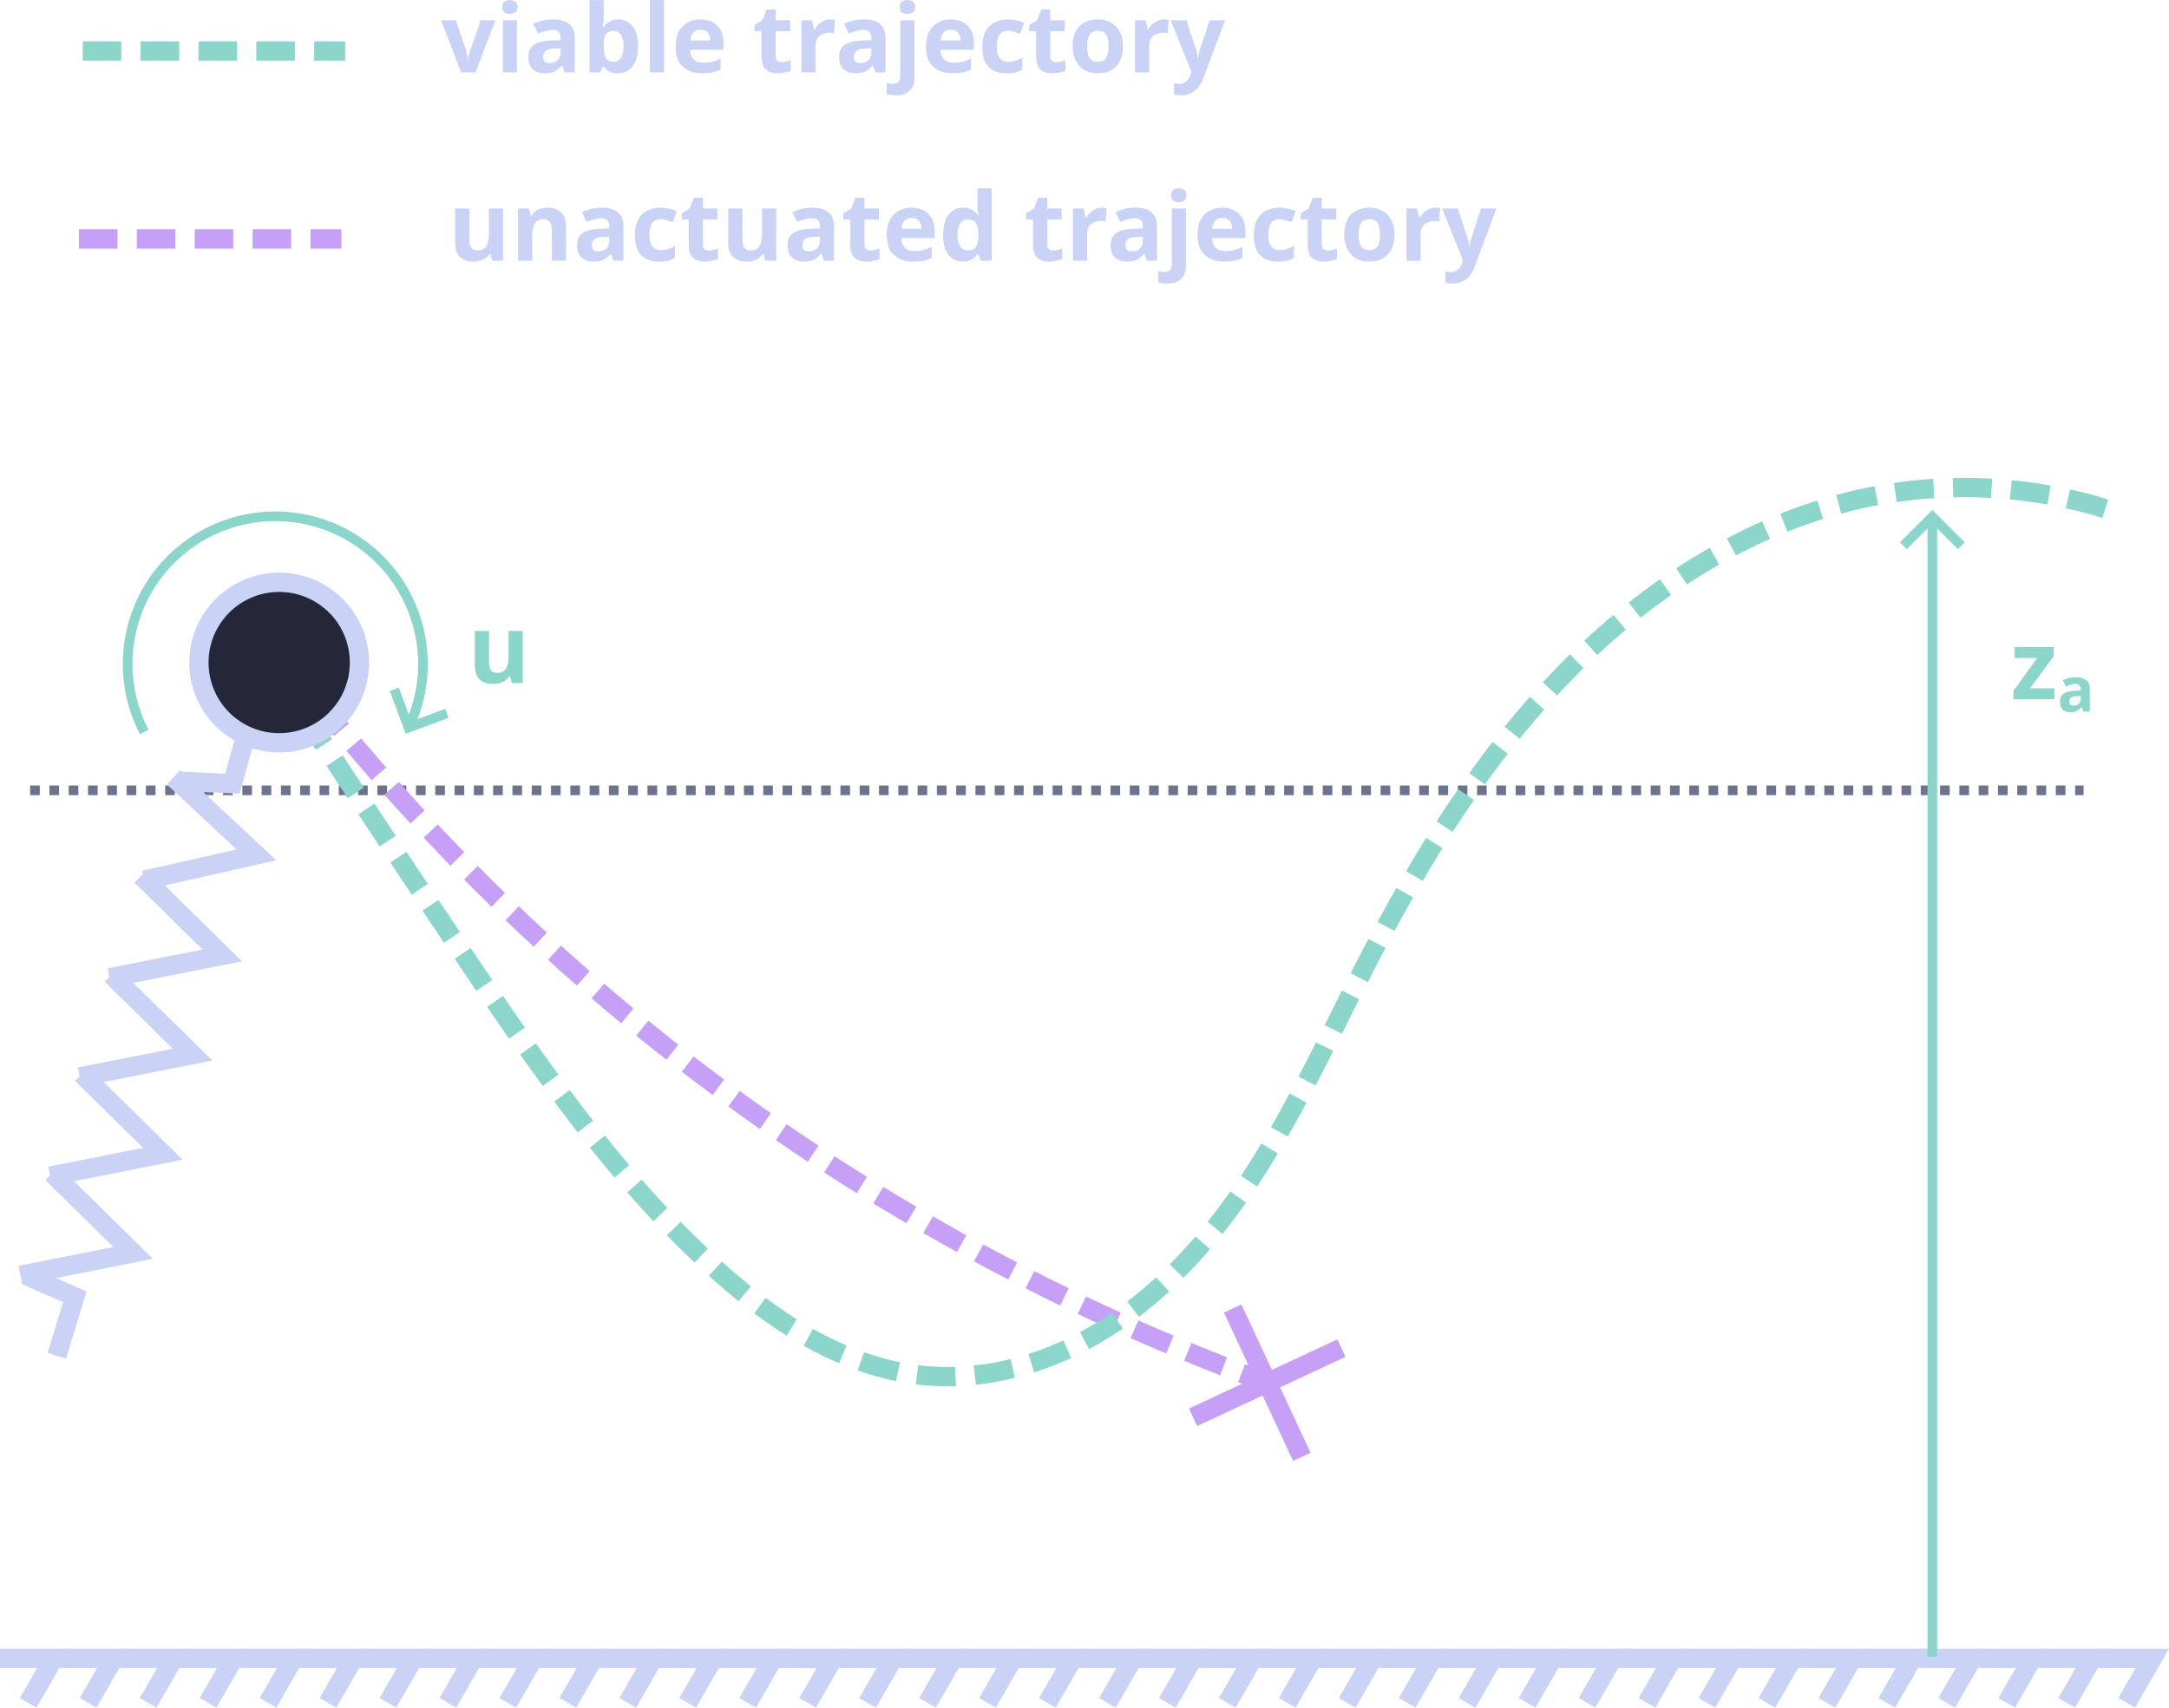
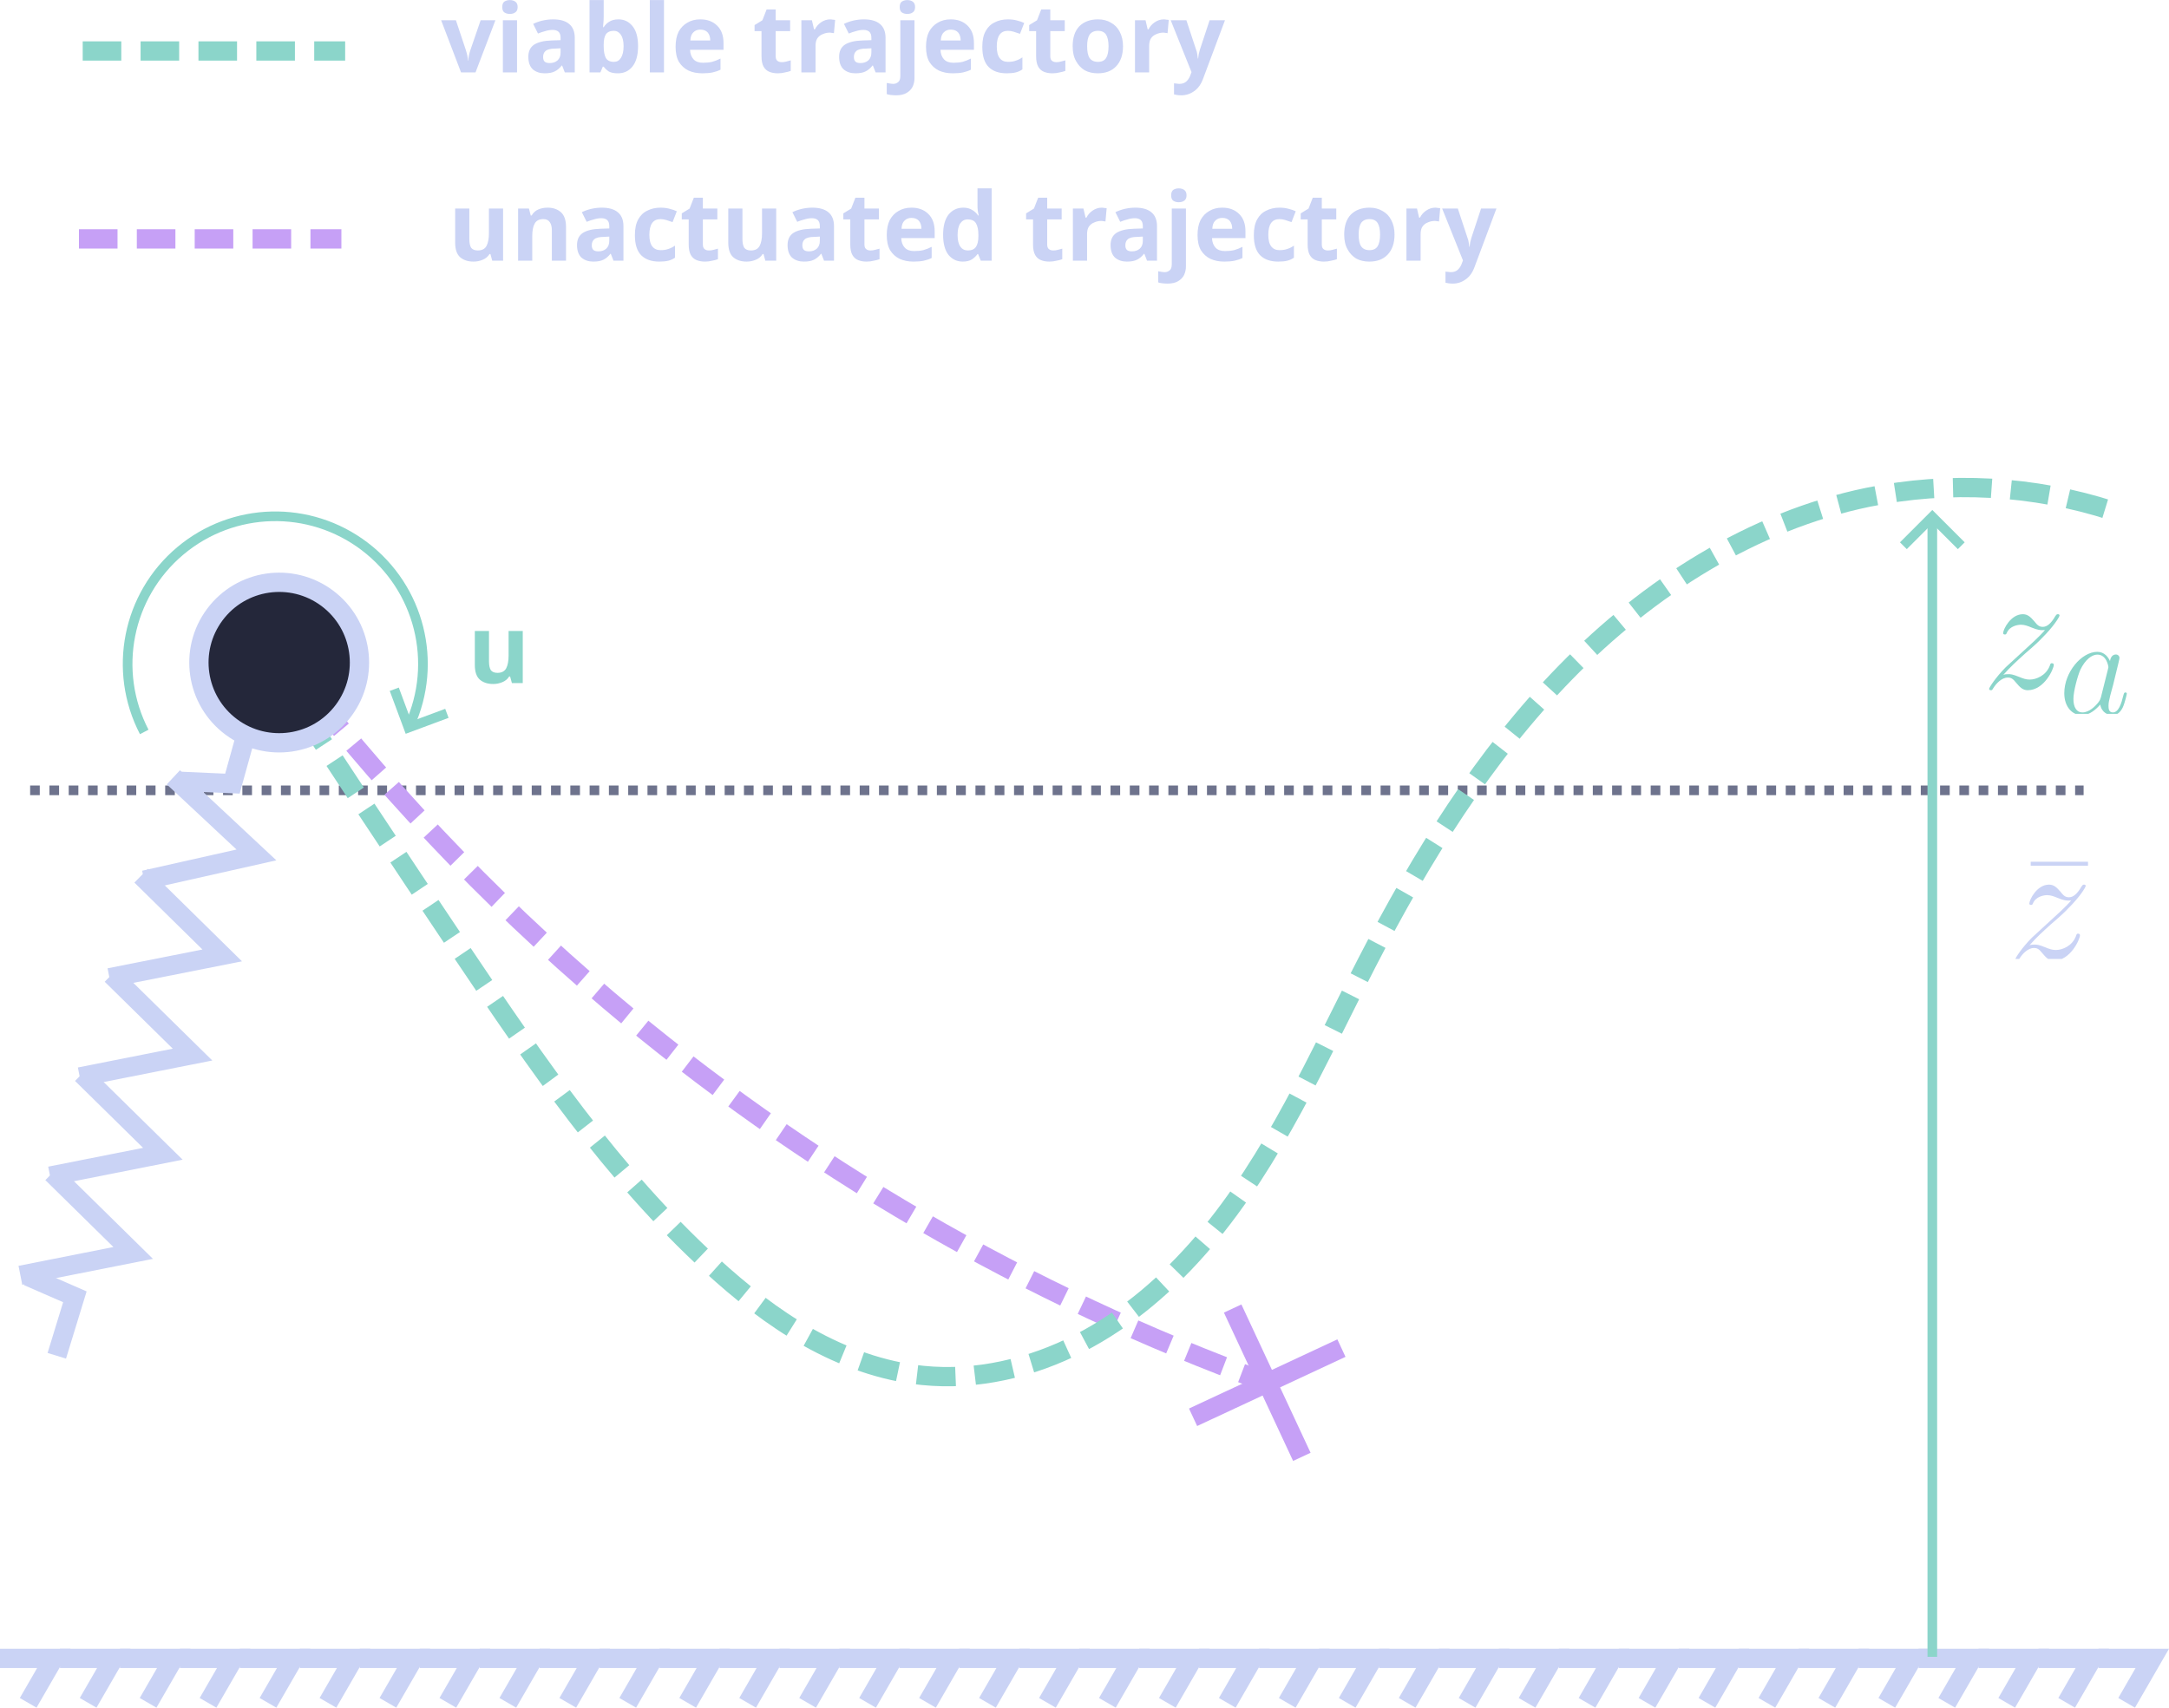
<svg xmlns="http://www.w3.org/2000/svg" xmlns:xlink="http://www.w3.org/1999/xlink" width="112.428mm" height="88.531mm" viewBox="0 0 112.428 88.531" version="1.1" id="svg21655">
  <defs id="defs21652">
    <marker style="overflow:visible" id="marker30947" refX="0" refY="0" orient="auto-start-reverse" markerWidth="4.061" markerHeight="6.707" viewBox="0 0 4.061 6.707" preserveAspectRatio="xMidYMid">
      <path style="fill:none;stroke:context-stroke;stroke-width:1;stroke-linecap:butt" d="M 3,-3 0,0 3,3" id="path30945" transform="rotate(180,0.125,0)" />
    </marker>
    <marker style="overflow:visible" id="Arrow1" refX="0" refY="0" orient="auto-start-reverse" markerWidth="4.061" markerHeight="6.707" viewBox="0 0 4.061 6.707" preserveAspectRatio="xMidYMid">
      <path style="fill:none;stroke:context-stroke;stroke-width:1;stroke-linecap:butt" d="M 3,-3 0,0 3,3" id="path5057" transform="rotate(180,0.125,0)" />
    </marker>
    <marker style="overflow:visible" id="X" refX="0" refY="0" orient="auto" markerWidth="6.707" markerHeight="6.707" viewBox="0 0 6.707 6.707" preserveAspectRatio="xMidYMid">
      <path style="fill:none;stroke:context-stroke;stroke-width:1" d="M -3,3 3,-3 M 3,3 -3,-3" id="path12054" />
    </marker>
+     <clipPath id="clipPath9946">
+       <path clip-rule="nonzero" d="M 1,2 H 12 V 13.871 H 1 Z m 0,0" id="path2478" />
+     </clipPath>
+     <clipPath id="clipPath1717">
+       <path clip-rule="nonzero" d="m 12,5 h 10 v 9.391 H 12 Z m 0,0" id="path3057" />
+     </clipPath>
+     <clipPath id="clipPath5667">
+       <path clip-rule="nonzero" d="m 12,5 h 10 v 9.391 H 12 Z m 0,0" id="path7943" />
+     </clipPath>
  </defs>
-   <g id="layer1" transform="translate(-69.16101,-47.14075)">
-     <path style="fill:none;stroke:#6e738d;stroke-width:0.5;stroke-miterlimit:0;stroke-dasharray:0.5, 0.5;stroke-dashoffset:0;stroke-opacity:1" d="M 70.723,88.114 H 177.163" id="path28184" />
-     <path style="fill:none;stroke:#c6a0f6;stroke-width:1;stroke-miterlimit:0;stroke-dasharray:2, 1;stroke-dashoffset:0;marker-end:url(#X)" d="m 83.756,81.054 c 4.965,6.577 10.658,12.603 16.942,17.933 10.092,8.56 21.714,15.311 34.15,19.837" id="path23105" />
-     <path style="fill:none;stroke:#8bd5ca;stroke-width:1;stroke-miterlimit:0;stroke-dasharray:2, 1;stroke-dashoffset:0;stroke-opacity:1" d="m 83.216,81.555 c 3.27,5.024 6.577,10.024 9.918,15.001 3.846,5.728 7.788,11.481 12.873,16.143 1.55,1.421 3.207,2.739 5.04,3.769 1.833,1.03 3.85,1.767 5.942,1.979 2.787,0.282 5.627,-0.385 8.118,-1.665 2.491,-1.28 4.647,-3.153 6.462,-5.286 3.63,-4.266 5.891,-9.492 8.457,-14.472 2.798,-5.43 6.047,-10.693 10.319,-15.058 4.273,-4.365 9.648,-7.806 15.629,-9.042 4.191,-0.866 8.607,-0.622 12.678,0.701" id="path23743" />
-     <circle style="fill:#24273a;fill-opacity:1;stroke:#cad3f5;stroke-width:1;stroke-dasharray:none;stroke-opacity:1" id="path3826-6-5-3" cx="115.742" cy="15.45" r="4.161" transform="rotate(36.65328)" />
-     <path style="fill:none;fill-opacity:1;stroke:#cad3f5;stroke-width:1;stroke-dasharray:none;stroke-dashoffset:0;stroke-opacity:1" d="m 76.638,92.77 5.815,-1.307 -4.306,-4.024" id="path4390" />
+   <g id="layer1" transform="translate(-69.161, -47.1407)">
+     <path style="fill:none;stroke:#6e738d;stroke-width:0.5;stroke-miterlimit:0;stroke-dasharray:0.5, 0.5;stroke-dashoffset:0;stroke-opacity:1.0" d="M 70.723,88.114 H 177.163" id="path28184" />
+     <path style="fill:none;stroke:#c6a0f6;stroke-width:1;stroke-miterlimit:0;stroke-dasharray:2, 1;stroke-dashoffset:0;marker-end:url(#X);stroke-opacity:1.0" d="m 83.756,81.054 c 4.965,6.577 10.658,12.603 16.942,17.933 10.092,8.56 21.714,15.311 34.15,19.837" id="path23105" />
+     <path style="fill:none;stroke:#8bd5ca;stroke-width:1;stroke-miterlimit:0;stroke-dasharray:2, 1;stroke-dashoffset:0;stroke-opacity:1.0" d="m 83.216,81.555 c 3.27,5.024 6.577,10.024 9.918,15.001 3.846,5.728 7.788,11.481 12.873,16.143 1.55,1.421 3.207,2.739 5.04,3.769 1.833,1.03 3.85,1.767 5.942,1.979 2.787,0.282 5.627,-0.385 8.118,-1.665 2.491,-1.28 4.647,-3.153 6.462,-5.286 3.63,-4.266 5.891,-9.492 8.457,-14.472 2.798,-5.43 6.047,-10.693 10.319,-15.058 4.273,-4.365 9.648,-7.806 15.629,-9.042 4.191,-0.866 8.607,-0.622 12.678,0.701" id="path23743" />
+     <circle style="fill:#24273a;fill-opacity:1.0;stroke:#cad3f5;stroke-width:1;stroke-dasharray:none;stroke-opacity:1.0" id="path3826-6-5-3" cx="115.742" cy="15.45" r="4.161" transform="rotate(36.65328)" />
+     <path style="fill:none;fill-opacity:1;stroke:#cad3f5;stroke-width:1;stroke-dasharray:none;stroke-dashoffset:0;stroke-opacity:1.0" d="m 76.638,92.77 5.815,-1.307 -4.306,-4.024" id="path4390" />
    <use x="0" y="0" xlink:href="#path4390" transform="rotate(1.459656,-122.9166,24.47079)" id="use4807" style="stroke-width:1;stroke-dasharray:none" />
    <use x="0" y="0" xlink:href="#path4390" transform="rotate(1.459656,-325.5008,-33.34796)" id="use4809" style="stroke-width:1;stroke-dasharray:none" />
    <use x="0" y="0" xlink:href="#path4390" transform="rotate(1.459656,-528.085,-91.16685)" id="use4811" style="stroke-width:1;stroke-dasharray:none" />
    <use x="0" y="0" xlink:href="#path4390" transform="rotate(1.459656,-730.6694,-148.9856)" id="use4813" style="stroke-width:1;stroke-dasharray:none" />
-     <path style="fill:none;fill-opacity:1;stroke:#cad3f5;stroke-width:1;stroke-dasharray:none;stroke-dashoffset:0;stroke-opacity:1" d="m 78.536,87.648 2.672,0.119 0.692,-2.492" id="path5402-6" />
-     <path style="fill:none;fill-opacity:1;stroke:#cad3f5;stroke-width:1;stroke-dasharray:none;stroke-dashoffset:0;stroke-opacity:1" d="m 70.604,113.308 2.438,1.063 -0.937,3.058" id="path5406-2" />
-     <path style="fill:none;stroke:#cad3f5;stroke-width:1;stroke-dasharray:none;stroke-opacity:1" d="m 69.161,133.118 h 2.79 l -1.33,2.303" id="use3136" />
-     <path style="fill:none;stroke:#cad3f5;stroke-width:1;stroke-dasharray:none;stroke-opacity:1" d="m 72.269,133.118 h 2.79 l -1.33,2.303" id="use3138" />
-     <path style="fill:none;stroke:#cad3f5;stroke-width:1;stroke-dasharray:none;stroke-opacity:1" d="m 75.377,133.118 h 2.79 l -1.33,2.303" id="use3140" />
-     <path style="fill:none;stroke:#cad3f5;stroke-width:1;stroke-dasharray:none;stroke-opacity:1" d="m 78.484,133.118 h 2.79 l -1.33,2.303" id="use3142" />
-     <path style="fill:none;stroke:#cad3f5;stroke-width:1;stroke-dasharray:none;stroke-opacity:1" d="m 81.592,133.118 h 2.79 l -1.33,2.303" id="use3144" />
-     <path style="fill:none;stroke:#cad3f5;stroke-width:1;stroke-dasharray:none;stroke-opacity:1" d="m 84.7,133.118 h 2.79 l -1.33,2.303" id="use3146" />
-     <path style="fill:none;stroke:#cad3f5;stroke-width:1;stroke-dasharray:none;stroke-opacity:1" d="m 87.808,133.118 h 2.79 l -1.33,2.303" id="use3148" />
-     <path style="fill:none;stroke:#cad3f5;stroke-width:1;stroke-dasharray:none;stroke-opacity:1" d="m 90.915,133.118 h 2.79 l -1.33,2.303" id="use3150" />
-     <path style="fill:none;stroke:#cad3f5;stroke-width:1;stroke-dasharray:none;stroke-opacity:1" d="m 94.023,133.118 h 2.79 l -1.33,2.303" id="use3152" />
-     <path style="fill:none;stroke:#cad3f5;stroke-width:1;stroke-dasharray:none;stroke-opacity:1" d="m 97.131,133.118 h 2.79 l -1.33,2.303" id="use3154" />
-     <path style="fill:none;stroke:#cad3f5;stroke-width:1;stroke-dasharray:none;stroke-opacity:1" d="m 100.239,133.118 h 2.79 l -1.33,2.303" id="use3156" />
-     <path style="fill:none;stroke:#cad3f5;stroke-width:1;stroke-dasharray:none;stroke-opacity:1" d="m 103.346,133.118 h 2.79 l -1.33,2.303" id="use3158" />
-     <path style="fill:none;stroke:#cad3f5;stroke-width:1;stroke-dasharray:none;stroke-opacity:1" d="m 106.454,133.118 h 2.79 l -1.33,2.303" id="use3160" />
-     <path style="fill:none;stroke:#cad3f5;stroke-width:1;stroke-dasharray:none;stroke-opacity:1" d="m 109.562,133.118 h 2.79 l -1.33,2.303" id="use3162" />
-     <path style="fill:none;stroke:#cad3f5;stroke-width:1;stroke-dasharray:none;stroke-opacity:1" d="m 112.67,133.118 h 2.79 l -1.33,2.303" id="use3164" />
-     <path style="fill:none;stroke:#cad3f5;stroke-width:1;stroke-dasharray:none;stroke-opacity:1" d="m 115.777,133.118 h 2.79 l -1.33,2.303" id="use3166" />
-     <path style="fill:none;stroke:#cad3f5;stroke-width:1;stroke-dasharray:none;stroke-opacity:1" d="m 118.885,133.118 h 2.79 l -1.33,2.303" id="use3168" />
-     <path style="fill:none;stroke:#cad3f5;stroke-width:1;stroke-dasharray:none;stroke-opacity:1" d="m 121.993,133.118 h 2.79 l -1.33,2.303" id="use3170" />
-     <path style="fill:none;stroke:#cad3f5;stroke-width:1;stroke-dasharray:none;stroke-opacity:1" d="m 125.101,133.118 h 2.79 l -1.33,2.303" id="use3172" />
-     <path style="fill:none;stroke:#cad3f5;stroke-width:1;stroke-dasharray:none;stroke-opacity:1" d="m 128.209,133.118 h 2.79 l -1.33,2.303" id="use3174" />
-     <path style="fill:none;stroke:#cad3f5;stroke-width:1;stroke-dasharray:none;stroke-opacity:1" d="m 131.316,133.118 h 2.79 l -1.33,2.303" id="use3176" />
-     <path style="fill:none;stroke:#cad3f5;stroke-width:1;stroke-dasharray:none;stroke-opacity:1" d="m 134.424,133.118 h 2.79 l -1.33,2.303" id="use3178" />
-     <path style="fill:none;stroke:#cad3f5;stroke-width:1;stroke-dasharray:none;stroke-opacity:1" d="m 137.532,133.118 h 2.79 l -1.33,2.303" id="use3180" />
-     <path style="fill:none;stroke:#cad3f5;stroke-width:1;stroke-dasharray:none;stroke-opacity:1" d="m 140.64,133.118 h 2.79 l -1.33,2.303" id="use3182" />
-     <path style="fill:none;stroke:#cad3f5;stroke-width:1;stroke-dasharray:none;stroke-opacity:1" d="m 143.747,133.118 h 2.79 l -1.33,2.303" id="use3184" />
-     <path style="fill:none;stroke:#cad3f5;stroke-width:1;stroke-dasharray:none;stroke-opacity:1" d="m 146.855,133.118 h 2.79 l -1.33,2.303" id="use3186" />
-     <path style="fill:none;stroke:#cad3f5;stroke-width:1;stroke-dasharray:none;stroke-opacity:1" d="m 149.963,133.118 h 2.79 l -1.33,2.303" id="use3188" />
-     <path style="fill:none;stroke:#cad3f5;stroke-width:1;stroke-dasharray:none;stroke-opacity:1" d="m 153.071,133.118 h 2.79 l -1.33,2.303" id="use3190" />
-     <path style="fill:none;stroke:#cad3f5;stroke-width:1;stroke-dasharray:none;stroke-opacity:1" d="m 156.178,133.118 h 2.79 l -1.33,2.303" id="use3192" />
-     <path style="fill:none;stroke:#cad3f5;stroke-width:1;stroke-dasharray:none;stroke-opacity:1" d="m 159.286,133.118 h 2.79 l -1.33,2.303" id="use3194" />
-     <path style="fill:none;stroke:#cad3f5;stroke-width:1;stroke-dasharray:none;stroke-opacity:1" d="m 162.394,133.118 h 2.79 l -1.33,2.303" id="use3196" />
-     <path style="fill:none;stroke:#cad3f5;stroke-width:1;stroke-dasharray:none;stroke-opacity:1" d="m 165.502,133.118 h 2.79 l -1.33,2.303" id="use3198" />
-     <path style="fill:none;stroke:#cad3f5;stroke-width:1;stroke-dasharray:none;stroke-opacity:1" d="m 168.609,133.118 h 2.79 l -1.33,2.303" id="use3200" />
-     <path style="fill:none;stroke:#cad3f5;stroke-width:1;stroke-dasharray:none;stroke-opacity:1" d="m 171.717,133.118 h 2.79 l -1.33,2.303" id="use3202" />
-     <path style="fill:none;stroke:#cad3f5;stroke-width:1;stroke-dasharray:none;stroke-opacity:1" d="m 174.825,133.118 h 2.79 l -1.33,2.303" id="use3204" />
-     <path style="fill:none;stroke:#cad3f5;stroke-width:1;stroke-dasharray:none;stroke-opacity:1" d="m 177.933,133.118 h 2.79 l -1.33,2.303" id="use3206" />
-     <path style="fill:none;stroke:#8bd5ca;stroke-width:0.5;stroke-miterlimit:0;stroke-dasharray:none;stroke-dashoffset:0;stroke-opacity:1;marker-end:url(#Arrow1)" d="M 169.321,133.035 V 74.058" id="path26354" />
-     <path style="fill:none;stroke:#8bd5ca;stroke-width:1;stroke-miterlimit:0;stroke-dasharray:2, 1;stroke-dashoffset:0;stroke-opacity:1" d="M 73.448,49.784 H 87.052" id="path29088" />
-     <path style="fill:none;stroke:#c6a0f6;stroke-width:1;stroke-miterlimit:0;stroke-dasharray:2, 1;stroke-dashoffset:0;stroke-opacity:1" d="M 73.253,59.526 H 86.857" id="path29088-0" />
-     <text xml:space="preserve" style="font-size:4.939px;fill:#cad3f5;fill-opacity:1;stroke:none;stroke-width:0.5;stroke-dasharray:none;stroke-dashoffset:0;stroke-opacity:1" x="92.029" y="50.894" id="text6969-9">
-       <tspan id="tspan6967-2" style="font-style:normal;font-variant:normal;font-weight:bold;font-stretch:normal;font-size:4.939px;font-family:sans-serif;-inkscape-font-specification:'sans-serif Bold';fill:#cad3f5;fill-opacity:1;stroke:none;stroke-width:0.5" x="92.029" y="50.894">viable trajectory</tspan>
+     <path style="fill:none;fill-opacity:1;stroke:#cad3f5;stroke-width:1;stroke-dasharray:none;stroke-dashoffset:0;stroke-opacity:1.0" d="m 78.536,87.648 2.672,0.119 0.692,-2.492" id="path5402-6" />
+     <path style="fill:none;fill-opacity:1;stroke:#cad3f5;stroke-width:1;stroke-dasharray:none;stroke-dashoffset:0;stroke-opacity:1.0" d="m 70.604,113.308 2.438,1.063 -0.937,3.058" id="path5406-2" />
+     <path style="fill:none;stroke:#cad3f5;stroke-width:1;stroke-dasharray:none;stroke-opacity:1.0" d="m 69.161,133.118 h 2.79 l -1.33,2.303" id="use3136" />
+     <path style="fill:none;stroke:#cad3f5;stroke-width:1;stroke-dasharray:none;stroke-opacity:1.0" d="m 72.269,133.118 h 2.79 l -1.33,2.303" id="use3138" />
+     <path style="fill:none;stroke:#cad3f5;stroke-width:1;stroke-dasharray:none;stroke-opacity:1.0" d="m 75.377,133.118 h 2.79 l -1.33,2.303" id="use3140" />
+     <path style="fill:none;stroke:#cad3f5;stroke-width:1;stroke-dasharray:none;stroke-opacity:1.0" d="m 78.484,133.118 h 2.79 l -1.33,2.303" id="use3142" />
+     <path style="fill:none;stroke:#cad3f5;stroke-width:1;stroke-dasharray:none;stroke-opacity:1.0" d="m 81.592,133.118 h 2.79 l -1.33,2.303" id="use3144" />
+     <path style="fill:none;stroke:#cad3f5;stroke-width:1;stroke-dasharray:none;stroke-opacity:1.0" d="m 84.7,133.118 h 2.79 l -1.33,2.303" id="use3146" />
+     <path style="fill:none;stroke:#cad3f5;stroke-width:1;stroke-dasharray:none;stroke-opacity:1.0" d="m 87.808,133.118 h 2.79 l -1.33,2.303" id="use3148" />
+     <path style="fill:none;stroke:#cad3f5;stroke-width:1;stroke-dasharray:none;stroke-opacity:1.0" d="m 90.915,133.118 h 2.79 l -1.33,2.303" id="use3150" />
+     <path style="fill:none;stroke:#cad3f5;stroke-width:1;stroke-dasharray:none;stroke-opacity:1.0" d="m 94.023,133.118 h 2.79 l -1.33,2.303" id="use3152" />
+     <path style="fill:none;stroke:#cad3f5;stroke-width:1;stroke-dasharray:none;stroke-opacity:1.0" d="m 97.131,133.118 h 2.79 l -1.33,2.303" id="use3154" />
+     <path style="fill:none;stroke:#cad3f5;stroke-width:1;stroke-dasharray:none;stroke-opacity:1.0" d="m 100.239,133.118 h 2.79 l -1.33,2.303" id="use3156" />
+     <path style="fill:none;stroke:#cad3f5;stroke-width:1;stroke-dasharray:none;stroke-opacity:1.0" d="m 103.346,133.118 h 2.79 l -1.33,2.303" id="use3158" />
+     <path style="fill:none;stroke:#cad3f5;stroke-width:1;stroke-dasharray:none;stroke-opacity:1.0" d="m 106.454,133.118 h 2.79 l -1.33,2.303" id="use3160" />
+     <path style="fill:none;stroke:#cad3f5;stroke-width:1;stroke-dasharray:none;stroke-opacity:1.0" d="m 109.562,133.118 h 2.79 l -1.33,2.303" id="use3162" />
+     <path style="fill:none;stroke:#cad3f5;stroke-width:1;stroke-dasharray:none;stroke-opacity:1.0" d="m 112.67,133.118 h 2.79 l -1.33,2.303" id="use3164" />
+     <path style="fill:none;stroke:#cad3f5;stroke-width:1;stroke-dasharray:none;stroke-opacity:1.0" d="m 115.777,133.118 h 2.79 l -1.33,2.303" id="use3166" />
+     <path style="fill:none;stroke:#cad3f5;stroke-width:1;stroke-dasharray:none;stroke-opacity:1.0" d="m 118.885,133.118 h 2.79 l -1.33,2.303" id="use3168" />
+     <path style="fill:none;stroke:#cad3f5;stroke-width:1;stroke-dasharray:none;stroke-opacity:1.0" d="m 121.993,133.118 h 2.79 l -1.33,2.303" id="use3170" />
+     <path style="fill:none;stroke:#cad3f5;stroke-width:1;stroke-dasharray:none;stroke-opacity:1.0" d="m 125.101,133.118 h 2.79 l -1.33,2.303" id="use3172" />
+     <path style="fill:none;stroke:#cad3f5;stroke-width:1;stroke-dasharray:none;stroke-opacity:1.0" d="m 128.209,133.118 h 2.79 l -1.33,2.303" id="use3174" />
+     <path style="fill:none;stroke:#cad3f5;stroke-width:1;stroke-dasharray:none;stroke-opacity:1.0" d="m 131.316,133.118 h 2.79 l -1.33,2.303" id="use3176" />
+     <path style="fill:none;stroke:#cad3f5;stroke-width:1;stroke-dasharray:none;stroke-opacity:1.0" d="m 134.424,133.118 h 2.79 l -1.33,2.303" id="use3178" />
+     <path style="fill:none;stroke:#cad3f5;stroke-width:1;stroke-dasharray:none;stroke-opacity:1.0" d="m 137.532,133.118 h 2.79 l -1.33,2.303" id="use3180" />
+     <path style="fill:none;stroke:#cad3f5;stroke-width:1;stroke-dasharray:none;stroke-opacity:1.0" d="m 140.64,133.118 h 2.79 l -1.33,2.303" id="use3182" />
+     <path style="fill:none;stroke:#cad3f5;stroke-width:1;stroke-dasharray:none;stroke-opacity:1.0" d="m 143.747,133.118 h 2.79 l -1.33,2.303" id="use3184" />
+     <path style="fill:none;stroke:#cad3f5;stroke-width:1;stroke-dasharray:none;stroke-opacity:1.0" d="m 146.855,133.118 h 2.79 l -1.33,2.303" id="use3186" />
+     <path style="fill:none;stroke:#cad3f5;stroke-width:1;stroke-dasharray:none;stroke-opacity:1.0" d="m 149.963,133.118 h 2.79 l -1.33,2.303" id="use3188" />
+     <path style="fill:none;stroke:#cad3f5;stroke-width:1;stroke-dasharray:none;stroke-opacity:1.0" d="m 153.071,133.118 h 2.79 l -1.33,2.303" id="use3190" />
+     <path style="fill:none;stroke:#cad3f5;stroke-width:1;stroke-dasharray:none;stroke-opacity:1.0" d="m 156.178,133.118 h 2.79 l -1.33,2.303" id="use3192" />
+     <path style="fill:none;stroke:#cad3f5;stroke-width:1;stroke-dasharray:none;stroke-opacity:1.0" d="m 159.286,133.118 h 2.79 l -1.33,2.303" id="use3194" />
+     <path style="fill:none;stroke:#cad3f5;stroke-width:1;stroke-dasharray:none;stroke-opacity:1.0" d="m 162.394,133.118 h 2.79 l -1.33,2.303" id="use3196" />
+     <path style="fill:none;stroke:#cad3f5;stroke-width:1;stroke-dasharray:none;stroke-opacity:1.0" d="m 165.502,133.118 h 2.79 l -1.33,2.303" id="use3198" />
+     <path style="fill:none;stroke:#cad3f5;stroke-width:1;stroke-dasharray:none;stroke-opacity:1.0" d="m 168.609,133.118 h 2.79 l -1.33,2.303" id="use3200" />
+     <path style="fill:none;stroke:#cad3f5;stroke-width:1;stroke-dasharray:none;stroke-opacity:1.0" d="m 171.717,133.118 h 2.79 l -1.33,2.303" id="use3202" />
+     <path style="fill:none;stroke:#cad3f5;stroke-width:1;stroke-dasharray:none;stroke-opacity:1.0" d="m 174.825,133.118 h 2.79 l -1.33,2.303" id="use3204" />
+     <path style="fill:none;stroke:#cad3f5;stroke-width:1;stroke-dasharray:none;stroke-opacity:1.0" d="m 177.933,133.118 h 2.79 l -1.33,2.303" id="use3206" />
+     <path style="fill:none;stroke:#8bd5ca;stroke-width:0.5;stroke-miterlimit:0;stroke-dasharray:none;stroke-dashoffset:0;stroke-opacity:1.0;marker-end:url(#Arrow1)" d="M 169.321,133.035 V 74.058" id="path26354" />
+     <path style="fill:none;stroke:#8bd5ca;stroke-width:1;stroke-miterlimit:0;stroke-dasharray:2, 1;stroke-dashoffset:0;stroke-opacity:1.0" d="M 73.448,49.784 H 87.052" id="path29088" />
+     <path style="fill:none;stroke:#c6a0f6;stroke-width:1;stroke-miterlimit:0;stroke-dasharray:2, 1;stroke-dashoffset:0;stroke-opacity:1.0" d="M 73.253,59.526 H 86.857" id="path29088-0" />
+     <text xml:space="preserve" style="font-size:4.939px;fill:#cad3f5;fill-opacity:1.0;stroke:none;stroke-width:0.5;stroke-dasharray:none;stroke-dashoffset:0;stroke-opacity:1" x="92.029" y="50.894" id="text6969-9">
+       <tspan id="tspan6967-2" style="font-style:normal;font-variant:normal;font-weight:bold;font-stretch:normal;font-size:4.939px;font-family:sans-serif;-inkscape-font-specification:'sans-serif Bold';fill:#cad3f5;fill-opacity:1.0;stroke:none;stroke-width:0.5" x="92.029" y="50.894">viable trajectory</tspan>
    </text>
-     <text xml:space="preserve" style="font-size:4.939px;fill:#cad3f5;fill-opacity:1;stroke:none;stroke-width:0.5;stroke-dasharray:none;stroke-dashoffset:0;stroke-opacity:1" x="92.379" y="60.655" id="text6969-9-9">
-       <tspan id="tspan6967-2-3" style="font-style:normal;font-variant:normal;font-weight:bold;font-stretch:normal;font-size:4.939px;font-family:sans-serif;-inkscape-font-specification:'sans-serif Bold';fill:#cad3f5;fill-opacity:1;stroke:none;stroke-width:0.5" x="92.379" y="60.655">unactuated trajectory</tspan>
+     <text xml:space="preserve" style="font-size:4.939px;fill:#cad3f5;fill-opacity:1.0;stroke:none;stroke-width:0.5;stroke-dasharray:none;stroke-dashoffset:0;stroke-opacity:1" x="92.379" y="60.655" id="text6969-9-9">
+       <tspan id="tspan6967-2-3" style="font-style:normal;font-variant:normal;font-weight:bold;font-stretch:normal;font-size:4.939px;font-family:sans-serif;-inkscape-font-specification:'sans-serif Bold';fill:#cad3f5;fill-opacity:1.0;stroke:none;stroke-width:0.5" x="92.379" y="60.655">unactuated trajectory</tspan>
    </text>
-     <text xml:space="preserve" style="font-size:4.939px;fill:#8bd5ca;fill-opacity:1;stroke:none;stroke-width:0.5;stroke-dasharray:none;stroke-dashoffset:0;stroke-opacity:1" x="173.386" y="83.391" id="text6969-9-6">
-       <tspan id="tspan6967-2-0" style="font-style:normal;font-variant:normal;font-weight:bold;font-stretch:normal;font-size:4.939px;font-family:sans-serif;-inkscape-font-specification:'sans-serif Bold';fill:#8bd5ca;fill-opacity:1;stroke:none;stroke-width:0.5" x="173.386" y="83.391">z<tspan style="font-size:65%;baseline-shift:sub;fill:#8bd5ca;fill-opacity:1" id="tspan30883">a</tspan>
-       </tspan>
+     <text xml:space="preserve" style="font-size:4.939px;fill:#8bd5ca;fill-opacity:1.0;stroke:none;stroke-width:0.5;stroke-dasharray:none;stroke-dashoffset:0;stroke-opacity:1" x="93.399" y="82.554" id="text6969-9-6-6">
+       <tspan id="tspan6967-2-0-2" style="font-style:normal;font-variant:normal;font-weight:bold;font-stretch:normal;font-size:4.939px;font-family:sans-serif;-inkscape-font-specification:'sans-serif Bold';fill:#8bd5ca;fill-opacity:1.0;stroke:none;stroke-width:0.5" x="93.399" y="82.554">u</tspan>
    </text>
-     <text xml:space="preserve" style="font-size:4.939px;fill:#8bd5ca;fill-opacity:1;stroke:none;stroke-width:0.5;stroke-dasharray:none;stroke-dashoffset:0;stroke-opacity:1" x="93.399" y="82.554" id="text6969-9-6-6">
-       <tspan id="tspan6967-2-0-2" style="font-style:normal;font-variant:normal;font-weight:bold;font-stretch:normal;font-size:4.939px;font-family:sans-serif;-inkscape-font-specification:'sans-serif Bold';fill:#8bd5ca;fill-opacity:1;stroke:none;stroke-width:0.5" x="93.399" y="82.554">u</tspan>
-     </text>
-     <path style="fill:none;fill-opacity:1;stroke:#8bd5ca;stroke-width:0.5;stroke-miterlimit:0;stroke-dasharray:none;stroke-dashoffset:0;stroke-opacity:1;marker-end:url(#marker30947)" id="path30943" d="m 76.637,85.087 a 7.654,7.654 0 0 1 1.864,-9.382 7.654,7.654 0 0 1 9.563,-0.236 7.654,7.654 0 0 1 2.325,9.279" />
+     <path style="fill:none;fill-opacity:1;stroke:#8bd5ca;stroke-width:0.5;stroke-miterlimit:0;stroke-dasharray:none;stroke-dashoffset:0;stroke-opacity:1.0;marker-end:url(#marker30947)" id="path30943" d="m 76.637,85.087 a 7.654,7.654 0 0 1 1.864,-9.382 7.654,7.654 0 0 1 9.563,-0.236 7.654,7.654 0 0 1 2.325,9.279" />
+     <g transform="translate(173.6225,91.81651)" id="g3127">
+       <g fill="#000000" fill-opacity="1" id="g17" transform="matrix(0.352778,0,0,0.352778,-0.374826,0.145432)" style="fill-opacity:1.0;fill:#cad3f5">
+         <g id="use15" transform="translate(1.854,13.869)" style="fill-opacity:1.0;fill:#cad3f5">
+           <path d="M 9.891,-13.703 V -14.281 H 1.469 v 0.578 z m 0,0" id="path29" style="fill-opacity:1.0;fill:#cad3f5" />
+         </g>
+       </g>
+       <g clip-path="url(#clipPath9946)" id="g23" transform="matrix(0.352778,0,0,0.352778,-0.374826,0.145432)">
+         <g fill="#000000" fill-opacity="1" id="g21" style="fill-opacity:1.0;fill:#cad3f5">
+           <g id="use19" transform="translate(0,13.871)" style="fill-opacity:1.0;fill:#cad3f5">
+             <path d="m 3.141,-2 c 1.078,-1.219 1.938,-1.984 3.172,-3.109 1.5,-1.281 2.141,-1.906 2.484,-2.281 1.734,-1.703 2.609,-3.141 2.609,-3.344 0,-0.188 -0.203,-0.188 -0.25,-0.188 -0.172,0 -0.234,0.094 -0.359,0.266 -0.609,1.062 -1.203,1.594 -1.844,1.594 -0.531,0 -0.797,-0.234 -1.266,-0.828 -0.531,-0.609 -0.953,-1.031 -1.672,-1.031 -1.797,0 -2.891,2.25 -2.891,2.766 0,0.078 0.016,0.219 0.25,0.219 0.188,0 0.219,-0.094 0.297,-0.266 C 4.094,-9.188 5.281,-9.375 5.75,-9.375 c 0.516,0 1.016,0.188 1.531,0.406 0.953,0.391 1.344,0.391 1.594,0.391 0.172,0 0.266,0 0.391,-0.016 C 8.453,-7.625 7.109,-6.438 6,-5.422 L 3.5,-3.125 c -1.516,1.531 -2.438,3 -2.438,3.172 0,0.156 0.125,0.203 0.281,0.203 0.141,0 0.172,-0.031 0.344,-0.328 0.391,-0.609 1.188,-1.531 2.109,-1.531 0.516,0 0.766,0.172 1.266,0.797 0.469,0.547 0.891,1.062 1.672,1.062 2.438,0 3.828,-3.156 3.828,-3.719 0,-0.094 -0.031,-0.25 -0.281,-0.25 -0.188,0 -0.219,0.094 -0.297,0.344 -0.547,1.469 -2,2.062 -2.969,2.062 C 6.5,-1.312 6,-1.484 5.484,-1.703 c -1,-0.406 -1.266,-0.406 -1.594,-0.406 -0.25,0 -0.516,0 -0.75,0.109 z m 0,0" id="path33" style="fill-opacity:1.0;fill:#cad3f5" />
+           </g>
+         </g>
+       </g>
+     </g>
+     <g transform="translate(172.2656,78.98262)" id="g5334">
+       <g fill="#000000" fill-opacity="1" id="g5324" transform="matrix(0.352778,0,0,0.352778,-0.374826,0.0881504)" style="fill-opacity:1.0;fill:#8bd5ca">
+         <g id="g5322" transform="translate(0,10.672)" style="fill-opacity:1.0;fill:#8bd5ca">
+           <path d="m 3.141,-2 c 1.078,-1.219 1.938,-1.984 3.172,-3.109 1.5,-1.281 2.141,-1.906 2.484,-2.281 1.734,-1.703 2.609,-3.141 2.609,-3.344 0,-0.188 -0.203,-0.188 -0.25,-0.188 -0.172,0 -0.234,0.094 -0.359,0.266 -0.609,1.062 -1.203,1.594 -1.844,1.594 -0.531,0 -0.797,-0.234 -1.266,-0.828 -0.531,-0.609 -0.953,-1.031 -1.672,-1.031 -1.797,0 -2.891,2.25 -2.891,2.766 0,0.078 0.016,0.219 0.25,0.219 0.188,0 0.219,-0.094 0.297,-0.266 C 4.094,-9.188 5.281,-9.375 5.75,-9.375 c 0.516,0 1.016,0.188 1.531,0.406 0.953,0.391 1.344,0.391 1.594,0.391 0.172,0 0.266,0 0.391,-0.016 C 8.453,-7.625 7.109,-6.438 6,-5.422 L 3.5,-3.125 c -1.516,1.531 -2.438,3 -2.438,3.172 0,0.156 0.125,0.203 0.281,0.203 0.141,0 0.172,-0.031 0.344,-0.328 0.391,-0.609 1.188,-1.531 2.109,-1.531 0.516,0 0.766,0.172 1.266,0.797 0.469,0.547 0.891,1.062 1.672,1.062 2.438,0 3.828,-3.156 3.828,-3.719 0,-0.094 -0.031,-0.25 -0.281,-0.25 -0.188,0 -0.219,0.094 -0.297,0.344 -0.547,1.469 -2,2.062 -2.969,2.062 C 6.5,-1.312 6,-1.484 5.484,-1.703 c -1,-0.406 -1.266,-0.406 -1.594,-0.406 -0.25,0 -0.516,0 -0.75,0.109 z m 0,0" id="path5320" style="fill-opacity:1.0;fill:#8bd5ca" />
+         </g>
+       </g>
+       <g clip-path="url(#clipPath5667)" id="g5332" transform="matrix(0.352778,0,0,0.352778,-0.374826,0.0881504)">
+         <g fill="#000000" fill-opacity="1" id="g5330" style="fill-opacity:1.0;fill:#8bd5ca">
+           <g id="g5328" transform="translate(11.275,14.39)" style="fill-opacity:1.0;fill:#8bd5ca">
+             <path d="m 6.219,-2.453 c -0.109,0.344 -0.109,0.391 -0.391,0.781 -0.453,0.578 -1.359,1.469 -2.344,1.469 -0.844,0 -1.312,-0.766 -1.312,-1.984 0,-1.141 0.641,-3.453 1.031,-4.312 C 3.906,-7.953 4.875,-8.703 5.688,-8.703 c 1.359,0 1.625,1.703 1.625,1.859 0,0.031 -0.062,0.297 -0.078,0.344 z M 7.547,-7.75 C 7.312,-8.281 6.75,-9.109 5.688,-9.109 c -2.344,0 -4.859,3.016 -4.859,6.078 0,2.047 1.203,3.234 2.594,3.234 1.141,0 2.109,-0.891 2.688,-1.562 0.219,1.219 1.188,1.562 1.797,1.562 0.625,0 1.125,-0.375 1.5,-1.109 0.328,-0.703 0.609,-1.969 0.609,-2.047 0,-0.109 -0.078,-0.188 -0.203,-0.188 -0.188,0 -0.203,0.109 -0.297,0.406 -0.297,1.219 -0.703,2.531 -1.547,2.531 -0.594,0 -0.641,-0.547 -0.641,-0.953 0,-0.469 0.062,-0.703 0.25,-1.516 0.141,-0.516 0.25,-0.969 0.422,-1.562 0.766,-3.094 0.938,-3.844 0.938,-3.969 0,-0.281 -0.219,-0.516 -0.531,-0.516 C 7.75,-8.719 7.578,-8 7.547,-7.75 Z m 0,0" id="path5326" style="fill-opacity:1.0;fill:#8bd5ca" />
+           </g>
+         </g>
+       </g>
+     </g>
  </g>
</svg>
